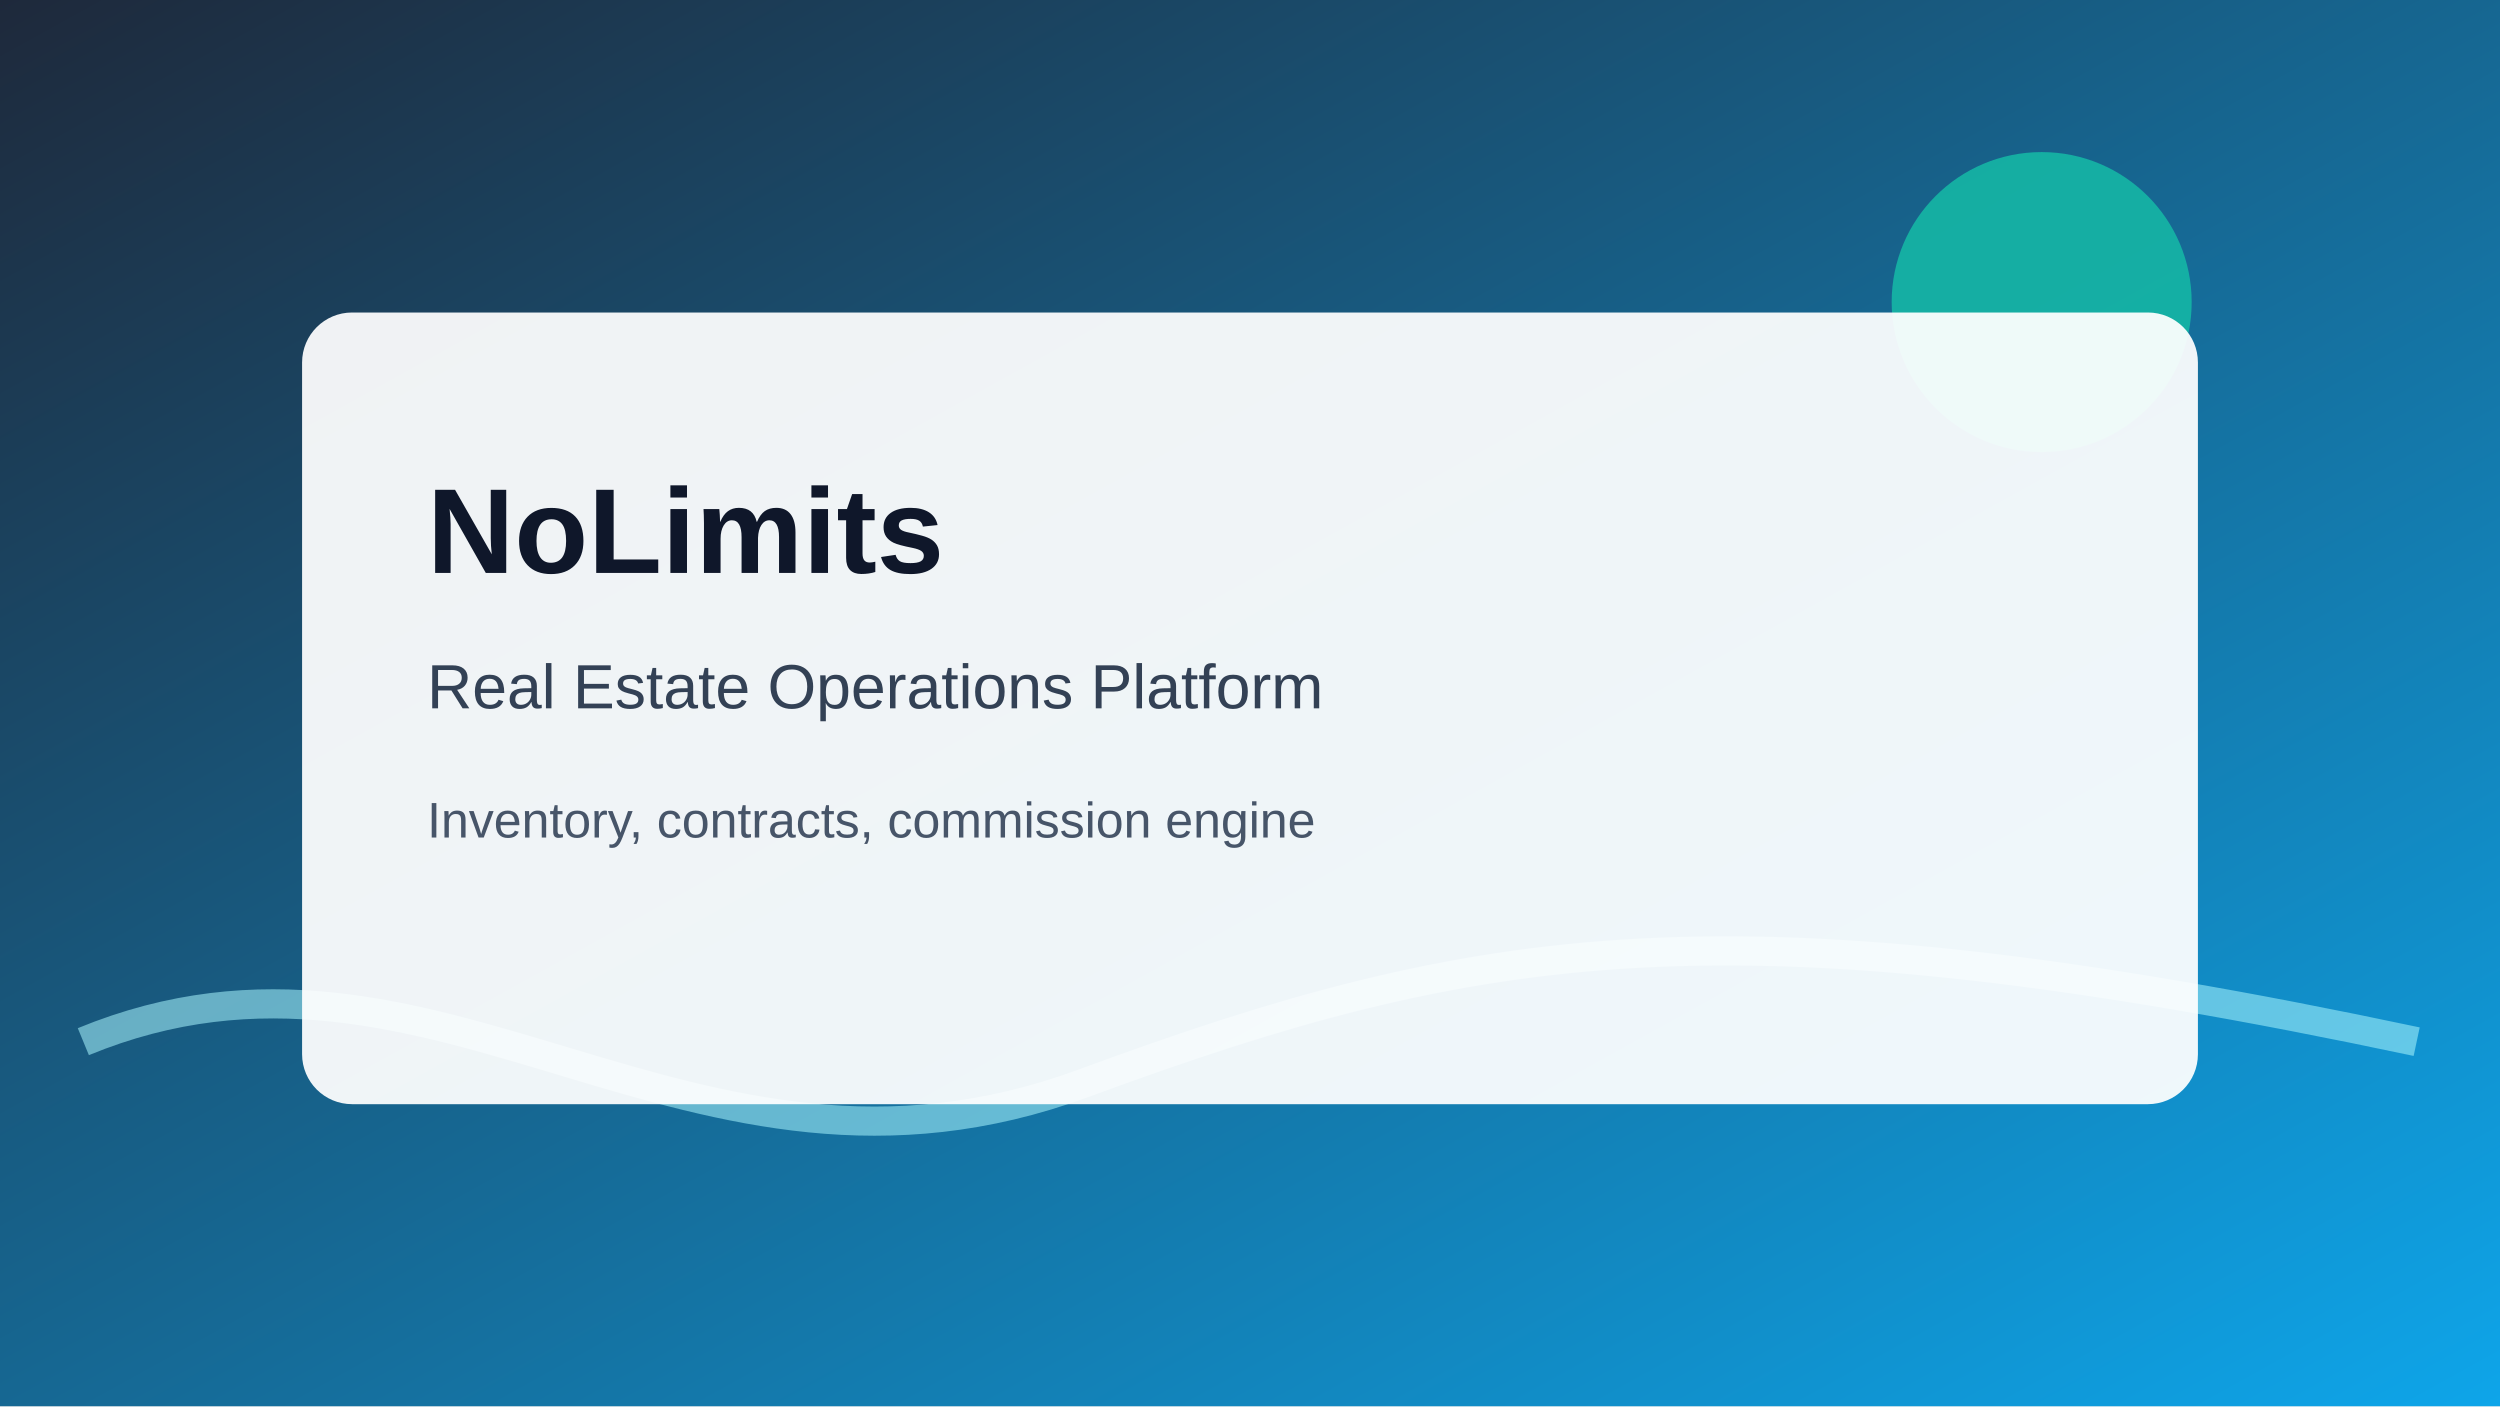
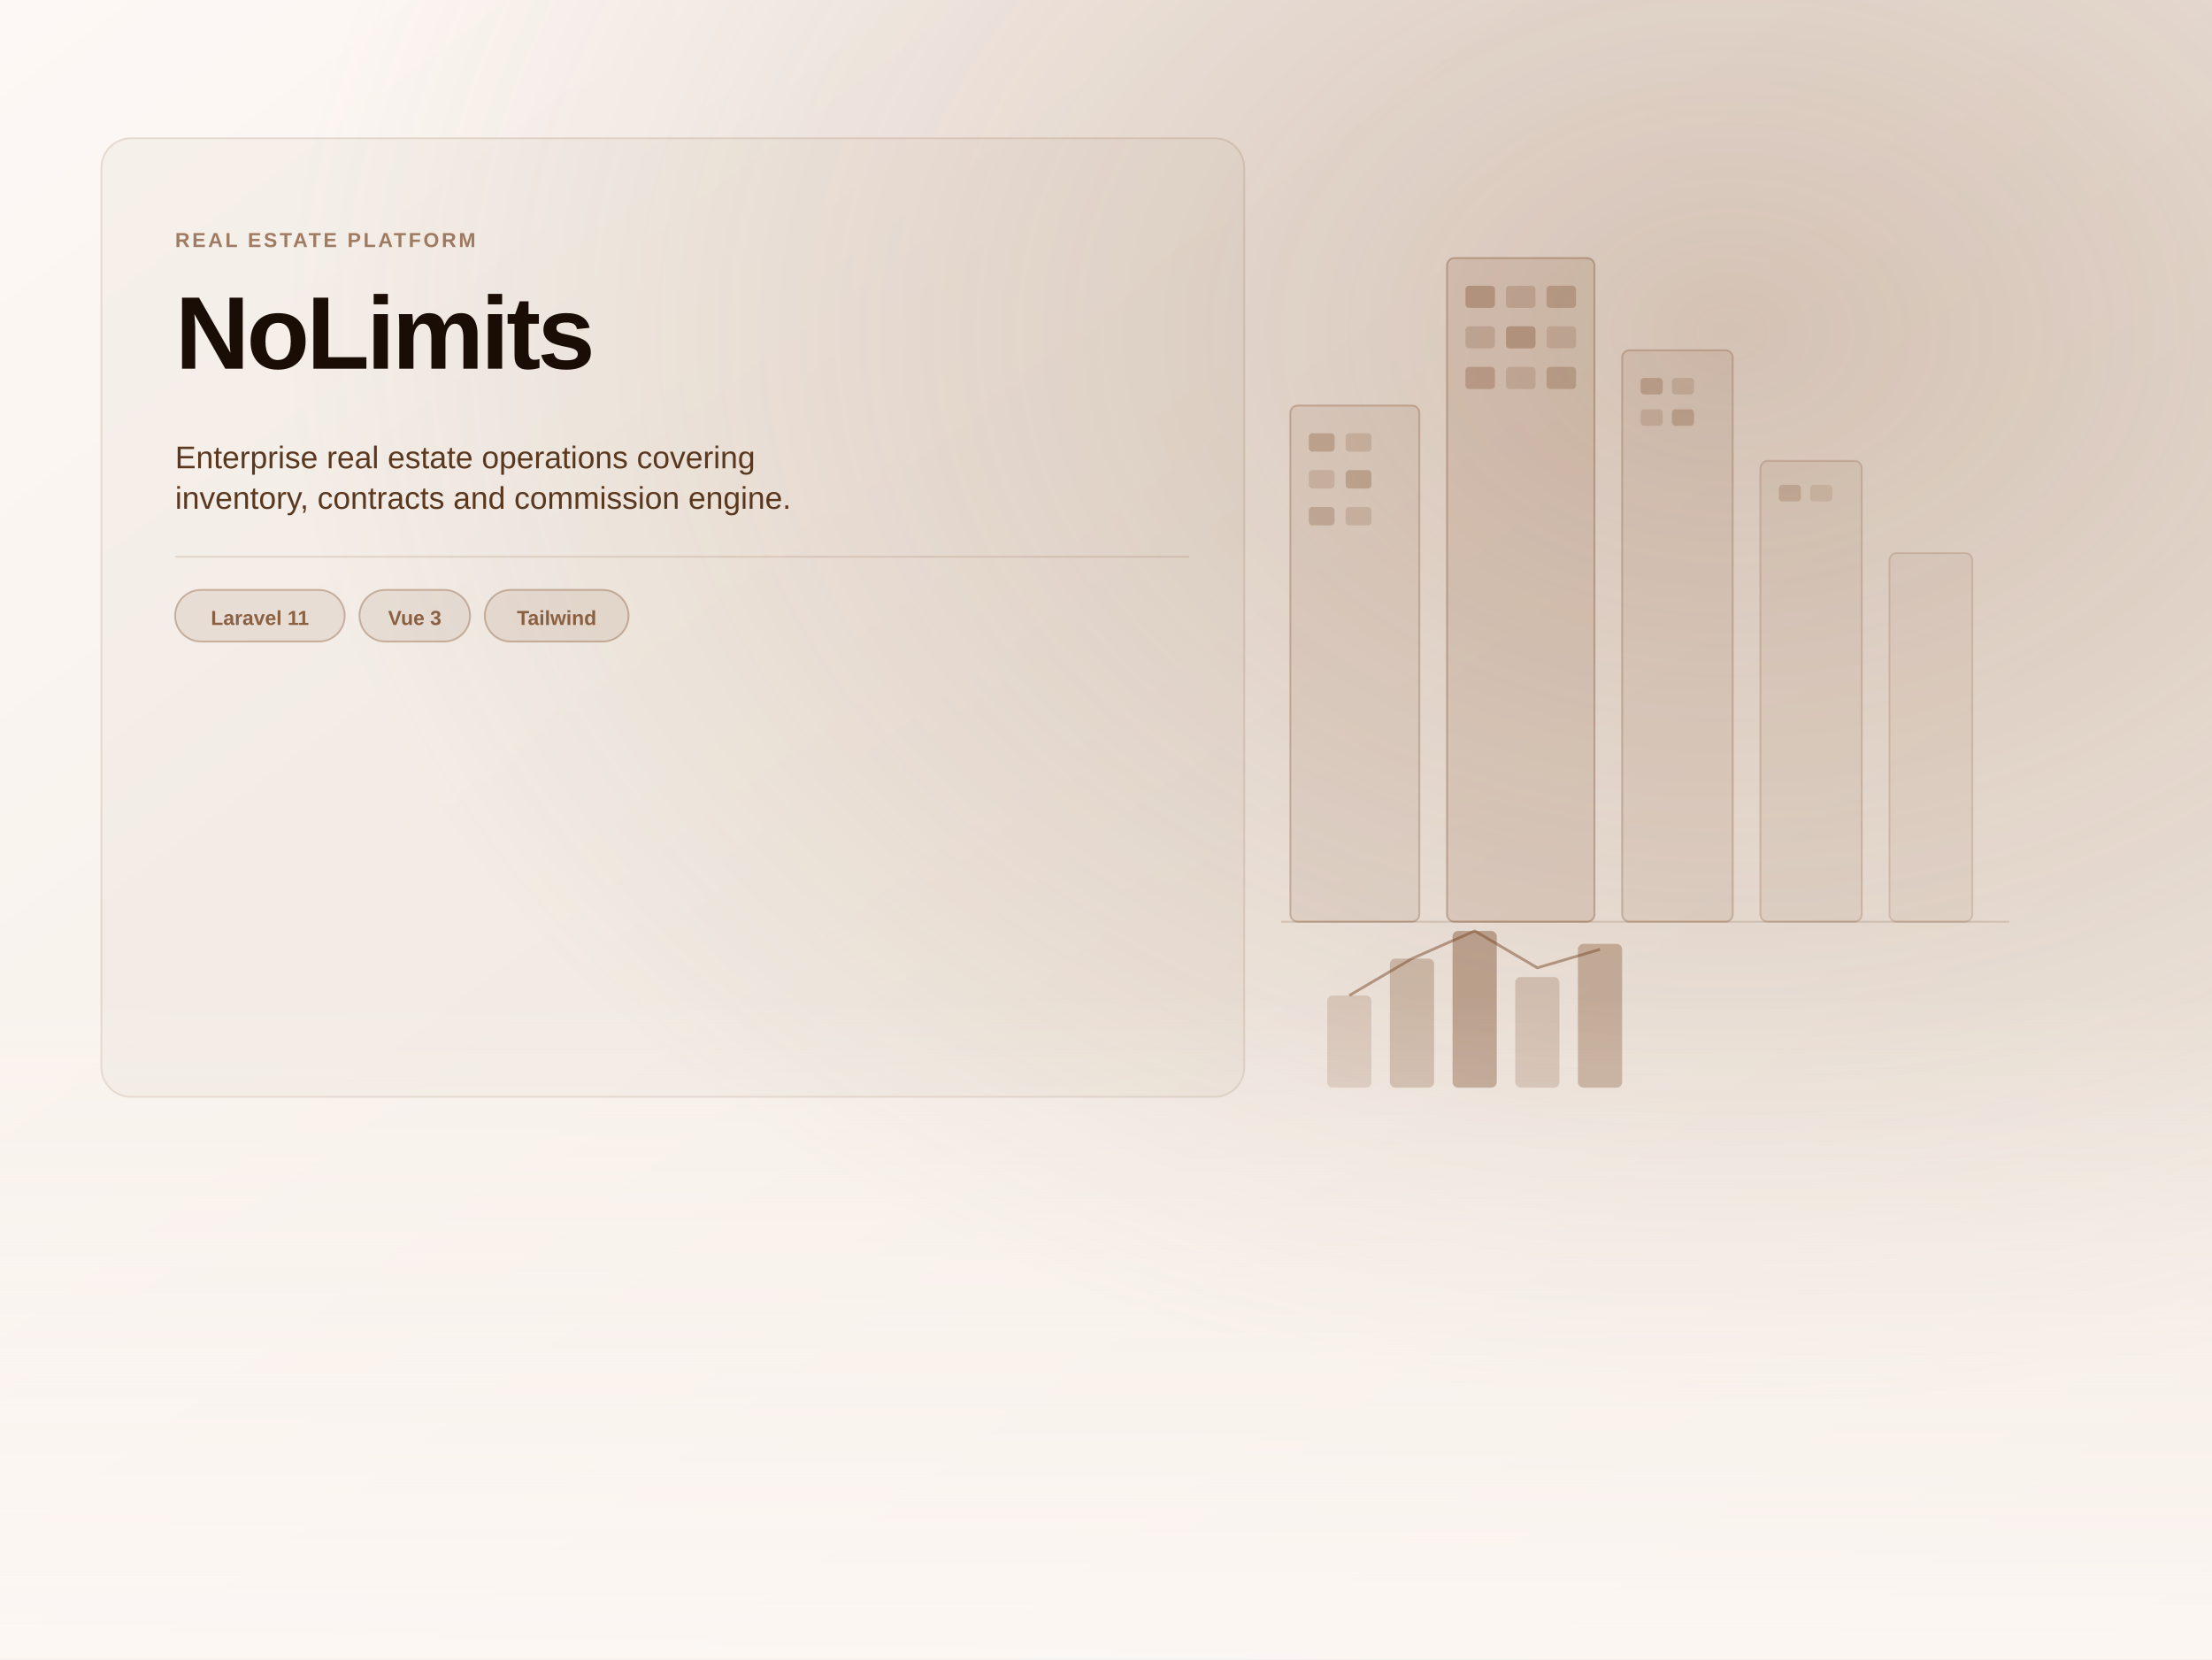
- <svg xmlns="http://www.w3.org/2000/svg" width="1200" height="675" viewBox="0 0 1200 675" role="img" aria-labelledby="t d">
+ <svg xmlns="http://www.w3.org/2000/svg" viewBox="0 0 1200 900" role="img">
  <defs>
-     <linearGradient id="g" x1="0" y1="0" x2="1" y2="1">
-       <stop offset="0%" stop-color="#1e293b" />
-       <stop offset="100%" stop-color="#0ea5e9" />
+     <linearGradient id="bg" x1="0" y1="0" x2="1" y2="1">
+       <stop offset="0%" stop-color="#fdf8f5" />
+       <stop offset="100%" stop-color="#f0e8df" />
+     </linearGradient>
+     <radialGradient id="gl" cx="78%" cy="20%" r="65%">
+       <stop offset="0%" stop-color="#7b4b2a" stop-opacity="0.28" />
+       <stop offset="100%" stop-color="#7b4b2a" stop-opacity="0" />
+     </radialGradient>
+     <linearGradient id="fd" x1="0" y1="0" x2="0" y2="1">
+       <stop offset="0%" stop-color="#fdf8f5" stop-opacity="0" />
+       <stop offset="100%" stop-color="#fdf8f5" stop-opacity="0.88" />
    </linearGradient>
  </defs>
-   <rect width="1200" height="675" fill="url(#g)" />
-   <path d="M40 500 C210 430, 330 590, 520 520 S830 430, 1160 500" fill="none" stroke="#a5f3fc" stroke-width="14" opacity="0.56" />
-   <circle cx="980" cy="145" r="72" fill="#14b8a6" opacity="0.88" />
-   <rect x="145" y="150" width="910" height="380" rx="24" fill="#ffffff" opacity="0.93" />
-   <text x="205" y="275" fill="#0f172a" font-family="Segoe UI, Arial, sans-serif" font-size="58" font-weight="700">NoLimits</text>
-   <text x="205" y="340" fill="#334155" font-family="Segoe UI, Arial, sans-serif" font-size="30">Real Estate Operations Platform</text>
-   <text x="205" y="402" fill="#475569" font-family="Segoe UI, Arial, sans-serif" font-size="24">Inventory, contracts, commission engine</text>
+   <rect width="1200" height="900" fill="url(#bg)" />
+   <rect width="1200" height="900" fill="url(#gl)" />
+   <rect x="700" y="220" width="70" height="280" rx="4" fill="#7b4b2a" fill-opacity="0.1" stroke="#7b4b2a" stroke-opacity="0.3" stroke-width="1" />
+   <rect x="710" y="235" width="14" height="10" rx="2" fill="#7b4b2a" fill-opacity="0.3" />
+   <rect x="730" y="235" width="14" height="10" rx="2" fill="#7b4b2a" fill-opacity="0.18" />
+   <rect x="710" y="255" width="14" height="10" rx="2" fill="#7b4b2a" fill-opacity="0.18" />
+   <rect x="730" y="255" width="14" height="10" rx="2" fill="#7b4b2a" fill-opacity="0.3" />
+   <rect x="710" y="275" width="14" height="10" rx="2" fill="#7b4b2a" fill-opacity="0.25" />
+   <rect x="730" y="275" width="14" height="10" rx="2" fill="#7b4b2a" fill-opacity="0.18" />
+   <rect x="785" y="140" width="80" height="360" rx="4" fill="#7b4b2a" fill-opacity="0.14" stroke="#7b4b2a" stroke-opacity="0.35" stroke-width="1" />
+   <rect x="795" y="155" width="16" height="12" rx="2" fill="#7b4b2a" fill-opacity="0.35" />
+   <rect x="817" y="155" width="16" height="12" rx="2" fill="#7b4b2a" fill-opacity="0.22" />
+   <rect x="839" y="155" width="16" height="12" rx="2" fill="#7b4b2a" fill-opacity="0.3" />
+   <rect x="795" y="177" width="16" height="12" rx="2" fill="#7b4b2a" fill-opacity="0.2" />
+   <rect x="817" y="177" width="16" height="12" rx="2" fill="#7b4b2a" fill-opacity="0.35" />
+   <rect x="839" y="177" width="16" height="12" rx="2" fill="#7b4b2a" fill-opacity="0.18" />
+   <rect x="795" y="199" width="16" height="12" rx="2" fill="#7b4b2a" fill-opacity="0.3" />
+   <rect x="817" y="199" width="16" height="12" rx="2" fill="#7b4b2a" fill-opacity="0.18" />
+   <rect x="839" y="199" width="16" height="12" rx="2" fill="#7b4b2a" fill-opacity="0.28" />
+   <rect x="880" y="190" width="60" height="310" rx="4" fill="#7b4b2a" fill-opacity="0.1" stroke="#7b4b2a" stroke-opacity="0.28" stroke-width="1" />
+   <rect x="890" y="205" width="12" height="9" rx="2" fill="#7b4b2a" fill-opacity="0.28" />
+   <rect x="907" y="205" width="12" height="9" rx="2" fill="#7b4b2a" fill-opacity="0.18" />
+   <rect x="890" y="222" width="12" height="9" rx="2" fill="#7b4b2a" fill-opacity="0.18" />
+   <rect x="907" y="222" width="12" height="9" rx="2" fill="#7b4b2a" fill-opacity="0.28" />
+   <rect x="955" y="250" width="55" height="250" rx="4" fill="#7b4b2a" fill-opacity="0.08" stroke="#7b4b2a" stroke-opacity="0.22" stroke-width="1" />
+   <rect x="965" y="263" width="12" height="9" rx="2" fill="#7b4b2a" fill-opacity="0.22" />
+   <rect x="982" y="263" width="12" height="9" rx="2" fill="#7b4b2a" fill-opacity="0.14" />
+   <rect x="1025" y="300" width="45" height="200" rx="4" fill="#7b4b2a" fill-opacity="0.06" stroke="#7b4b2a" stroke-opacity="0.18" stroke-width="1" />
+   <line x1="695" y1="500" x2="1090" y2="500" stroke="#7b4b2a" stroke-width="1" stroke-opacity="0.2" />
+   <rect x="720" y="540" width="24" height="50" rx="3" fill="#7b4b2a" fill-opacity="0.18" />
+   <rect x="754" y="520" width="24" height="70" rx="3" fill="#7b4b2a" fill-opacity="0.28" />
+   <rect x="788" y="505" width="24" height="85" rx="3" fill="#7b4b2a" fill-opacity="0.42" />
+   <rect x="822" y="530" width="24" height="60" rx="3" fill="#7b4b2a" fill-opacity="0.22" />
+   <rect x="856" y="512" width="24" height="78" rx="3" fill="#7b4b2a" fill-opacity="0.35" />
+   <polyline points="732,540 766,520 800,505 834,525 868,515" fill="none" stroke="#7b4b2a" stroke-width="1.5" stroke-opacity="0.5" stroke-linejoin="round" />
+   <rect x="55" y="75" width="620" height="520" rx="16" fill="#7b4b2a" fill-opacity="0.04" stroke="#7b4b2a" stroke-opacity="0.15" stroke-width="1" />
+   <text x="95" y="134" font-family="'Segoe UI',Arial,sans-serif" font-size="11" font-weight="600" fill="#7b4b2a" fill-opacity="0.7" letter-spacing="0.12em">REAL ESTATE PLATFORM</text>
+   <text x="95" y="200" font-family="'Segoe UI',Arial,sans-serif" font-size="56" font-weight="700" fill="#1a0d05" letter-spacing="-0.03em">NoLimits</text>
+   <text x="95" y="254" font-family="'Segoe UI',Arial,sans-serif" font-size="17" font-weight="400" fill="#5a3820" fill-opacity="1">Enterprise real estate operations covering</text>
+   <text x="95" y="276" font-family="'Segoe UI',Arial,sans-serif" font-size="17" font-weight="400" fill="#5a3820" fill-opacity="1">inventory, contracts and commission engine.</text>
+   <line x1="95" y1="302" x2="645" y2="302" stroke="#7b4b2a" stroke-opacity="0.15" stroke-width="1" />
+   <rect x="95" y="320" width="92" height="28" rx="14" fill="#7b4b2a" fill-opacity="0.1" stroke="#7b4b2a" stroke-opacity="0.35" stroke-width="1" />
+   <text x="141" y="339" text-anchor="middle" font-family="'Segoe UI',Arial,sans-serif" font-size="11" font-weight="600" fill="#7b4b2a" fill-opacity="0.85">Laravel 11</text>
+   <rect x="195" y="320" width="60" height="28" rx="14" fill="#7b4b2a" fill-opacity="0.1" stroke="#7b4b2a" stroke-opacity="0.35" stroke-width="1" />
+   <text x="225" y="339" text-anchor="middle" font-family="'Segoe UI',Arial,sans-serif" font-size="11" font-weight="600" fill="#7b4b2a" fill-opacity="0.85">Vue 3</text>
+   <rect x="263" y="320" width="78" height="28" rx="14" fill="#7b4b2a" fill-opacity="0.1" stroke="#7b4b2a" stroke-opacity="0.35" stroke-width="1" />
+   <text x="302" y="339" text-anchor="middle" font-family="'Segoe UI',Arial,sans-serif" font-size="11" font-weight="600" fill="#7b4b2a" fill-opacity="0.85">Tailwind</text>
+   <rect x="0" y="540" width="1200" height="360" fill="url(#fd)" />
</svg>
